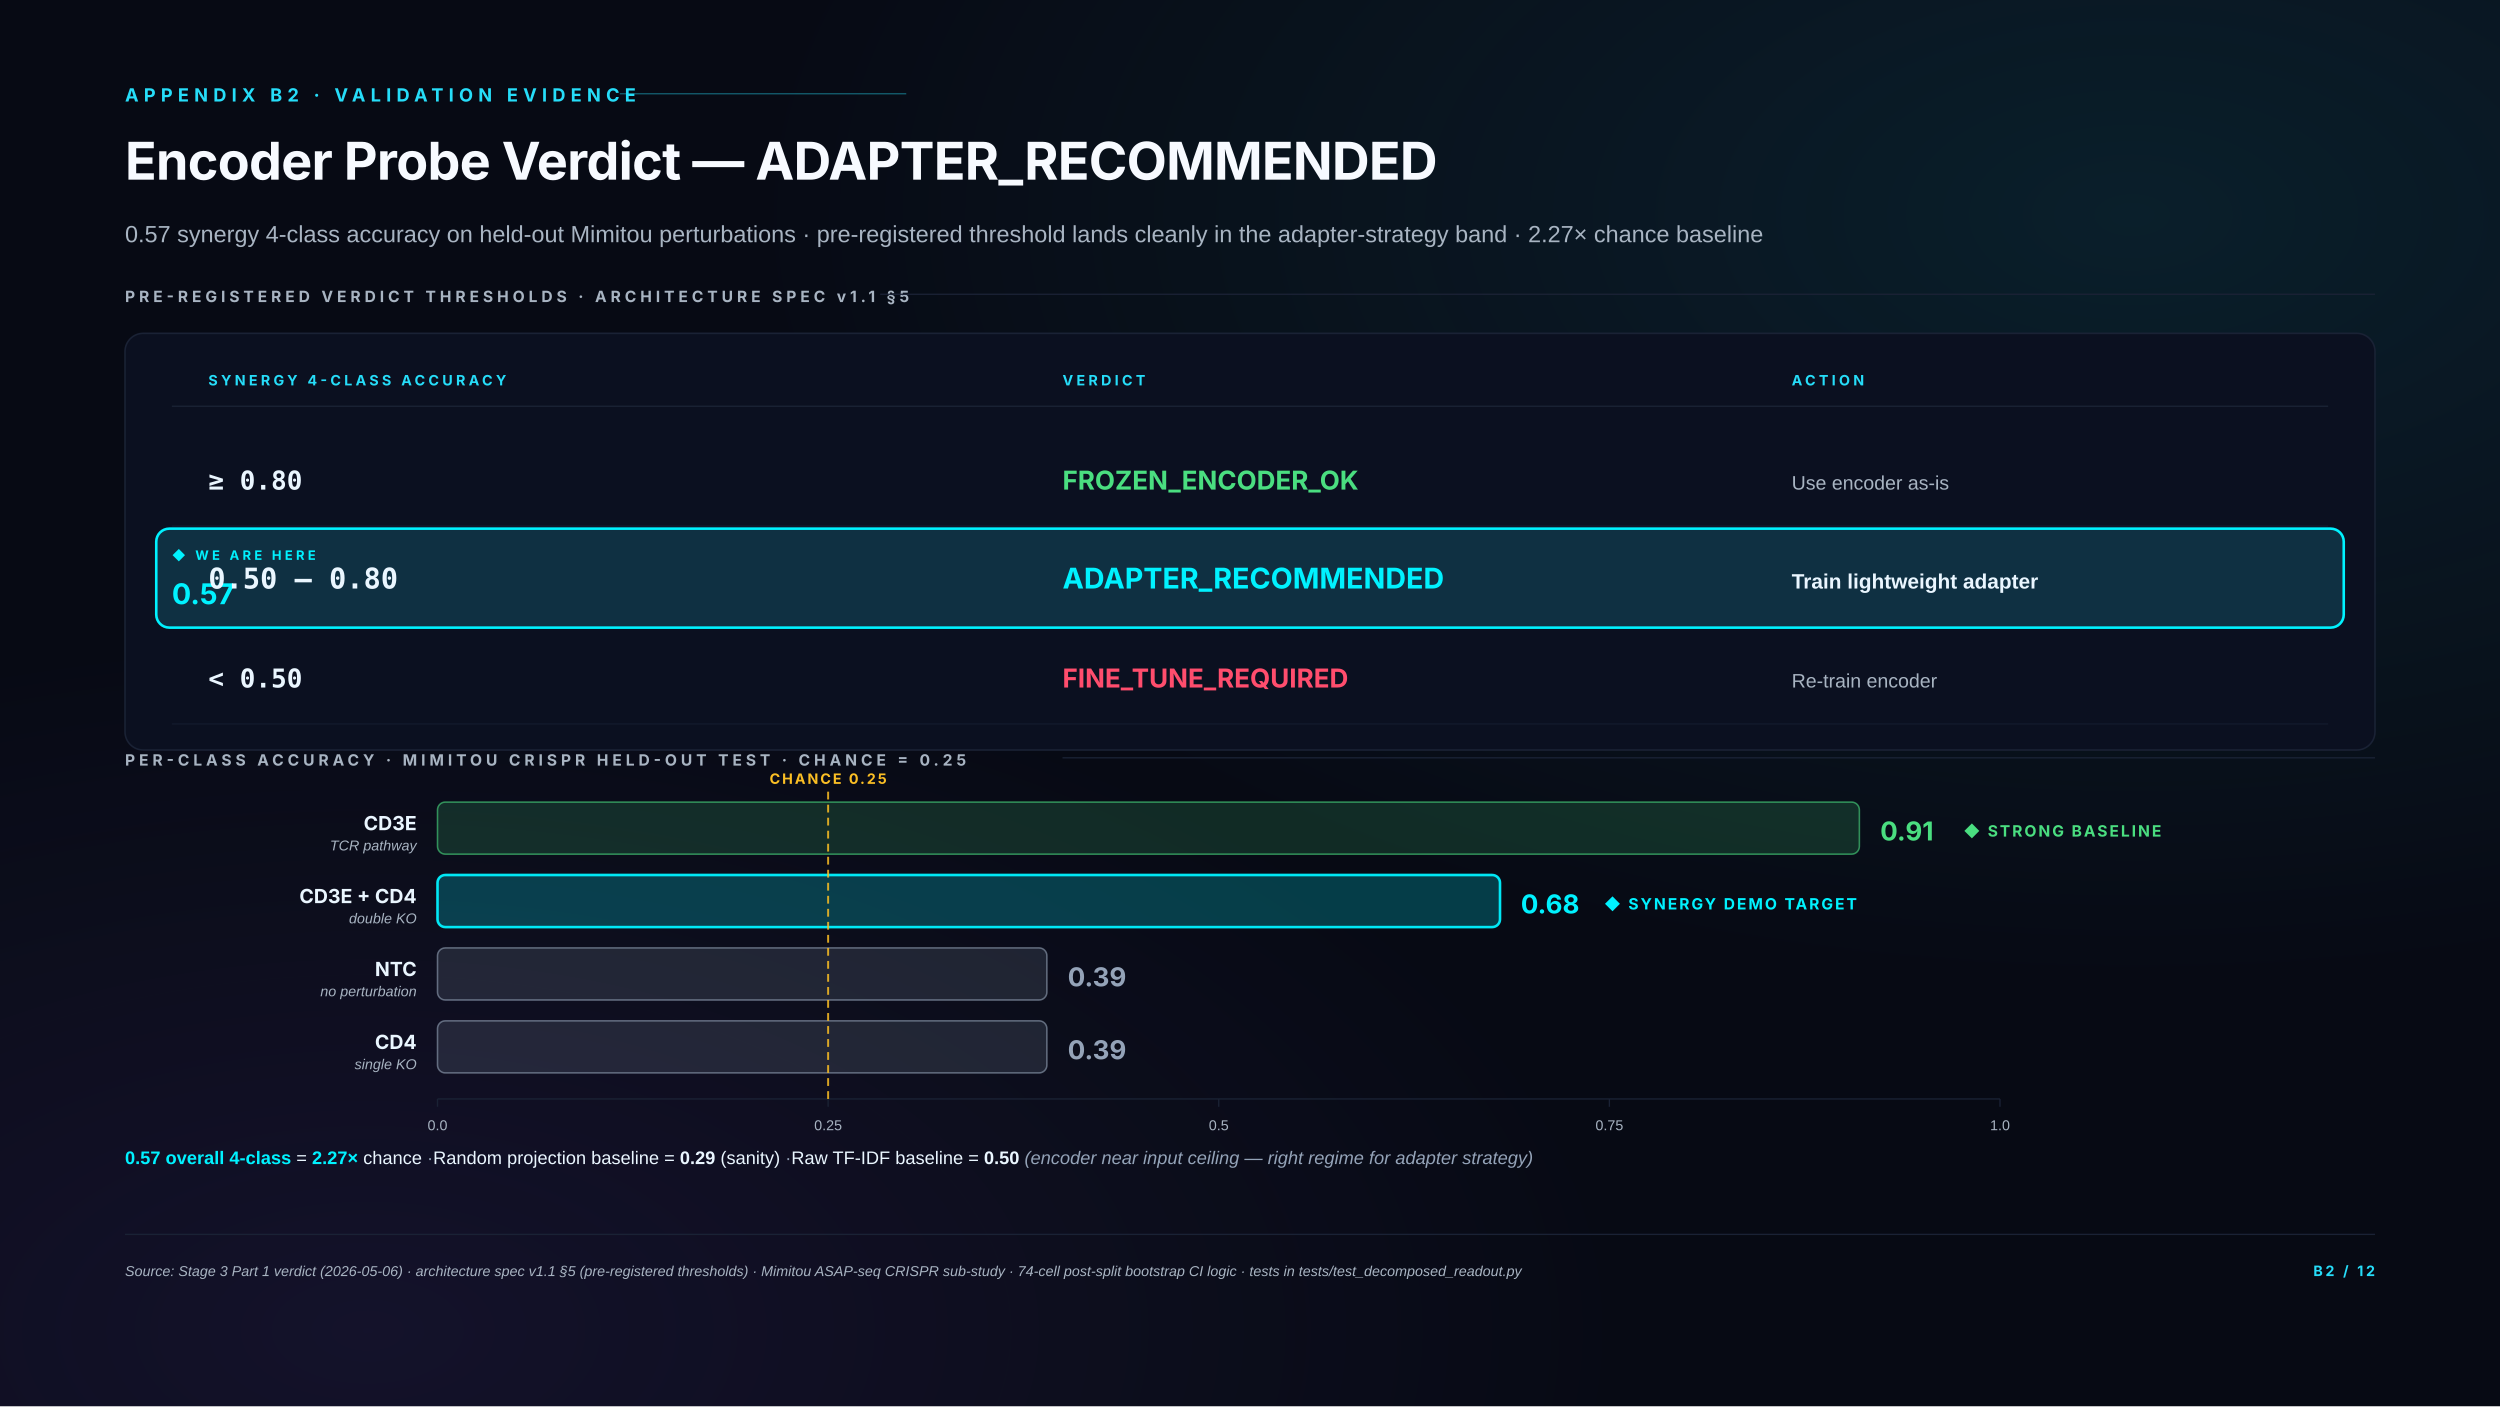
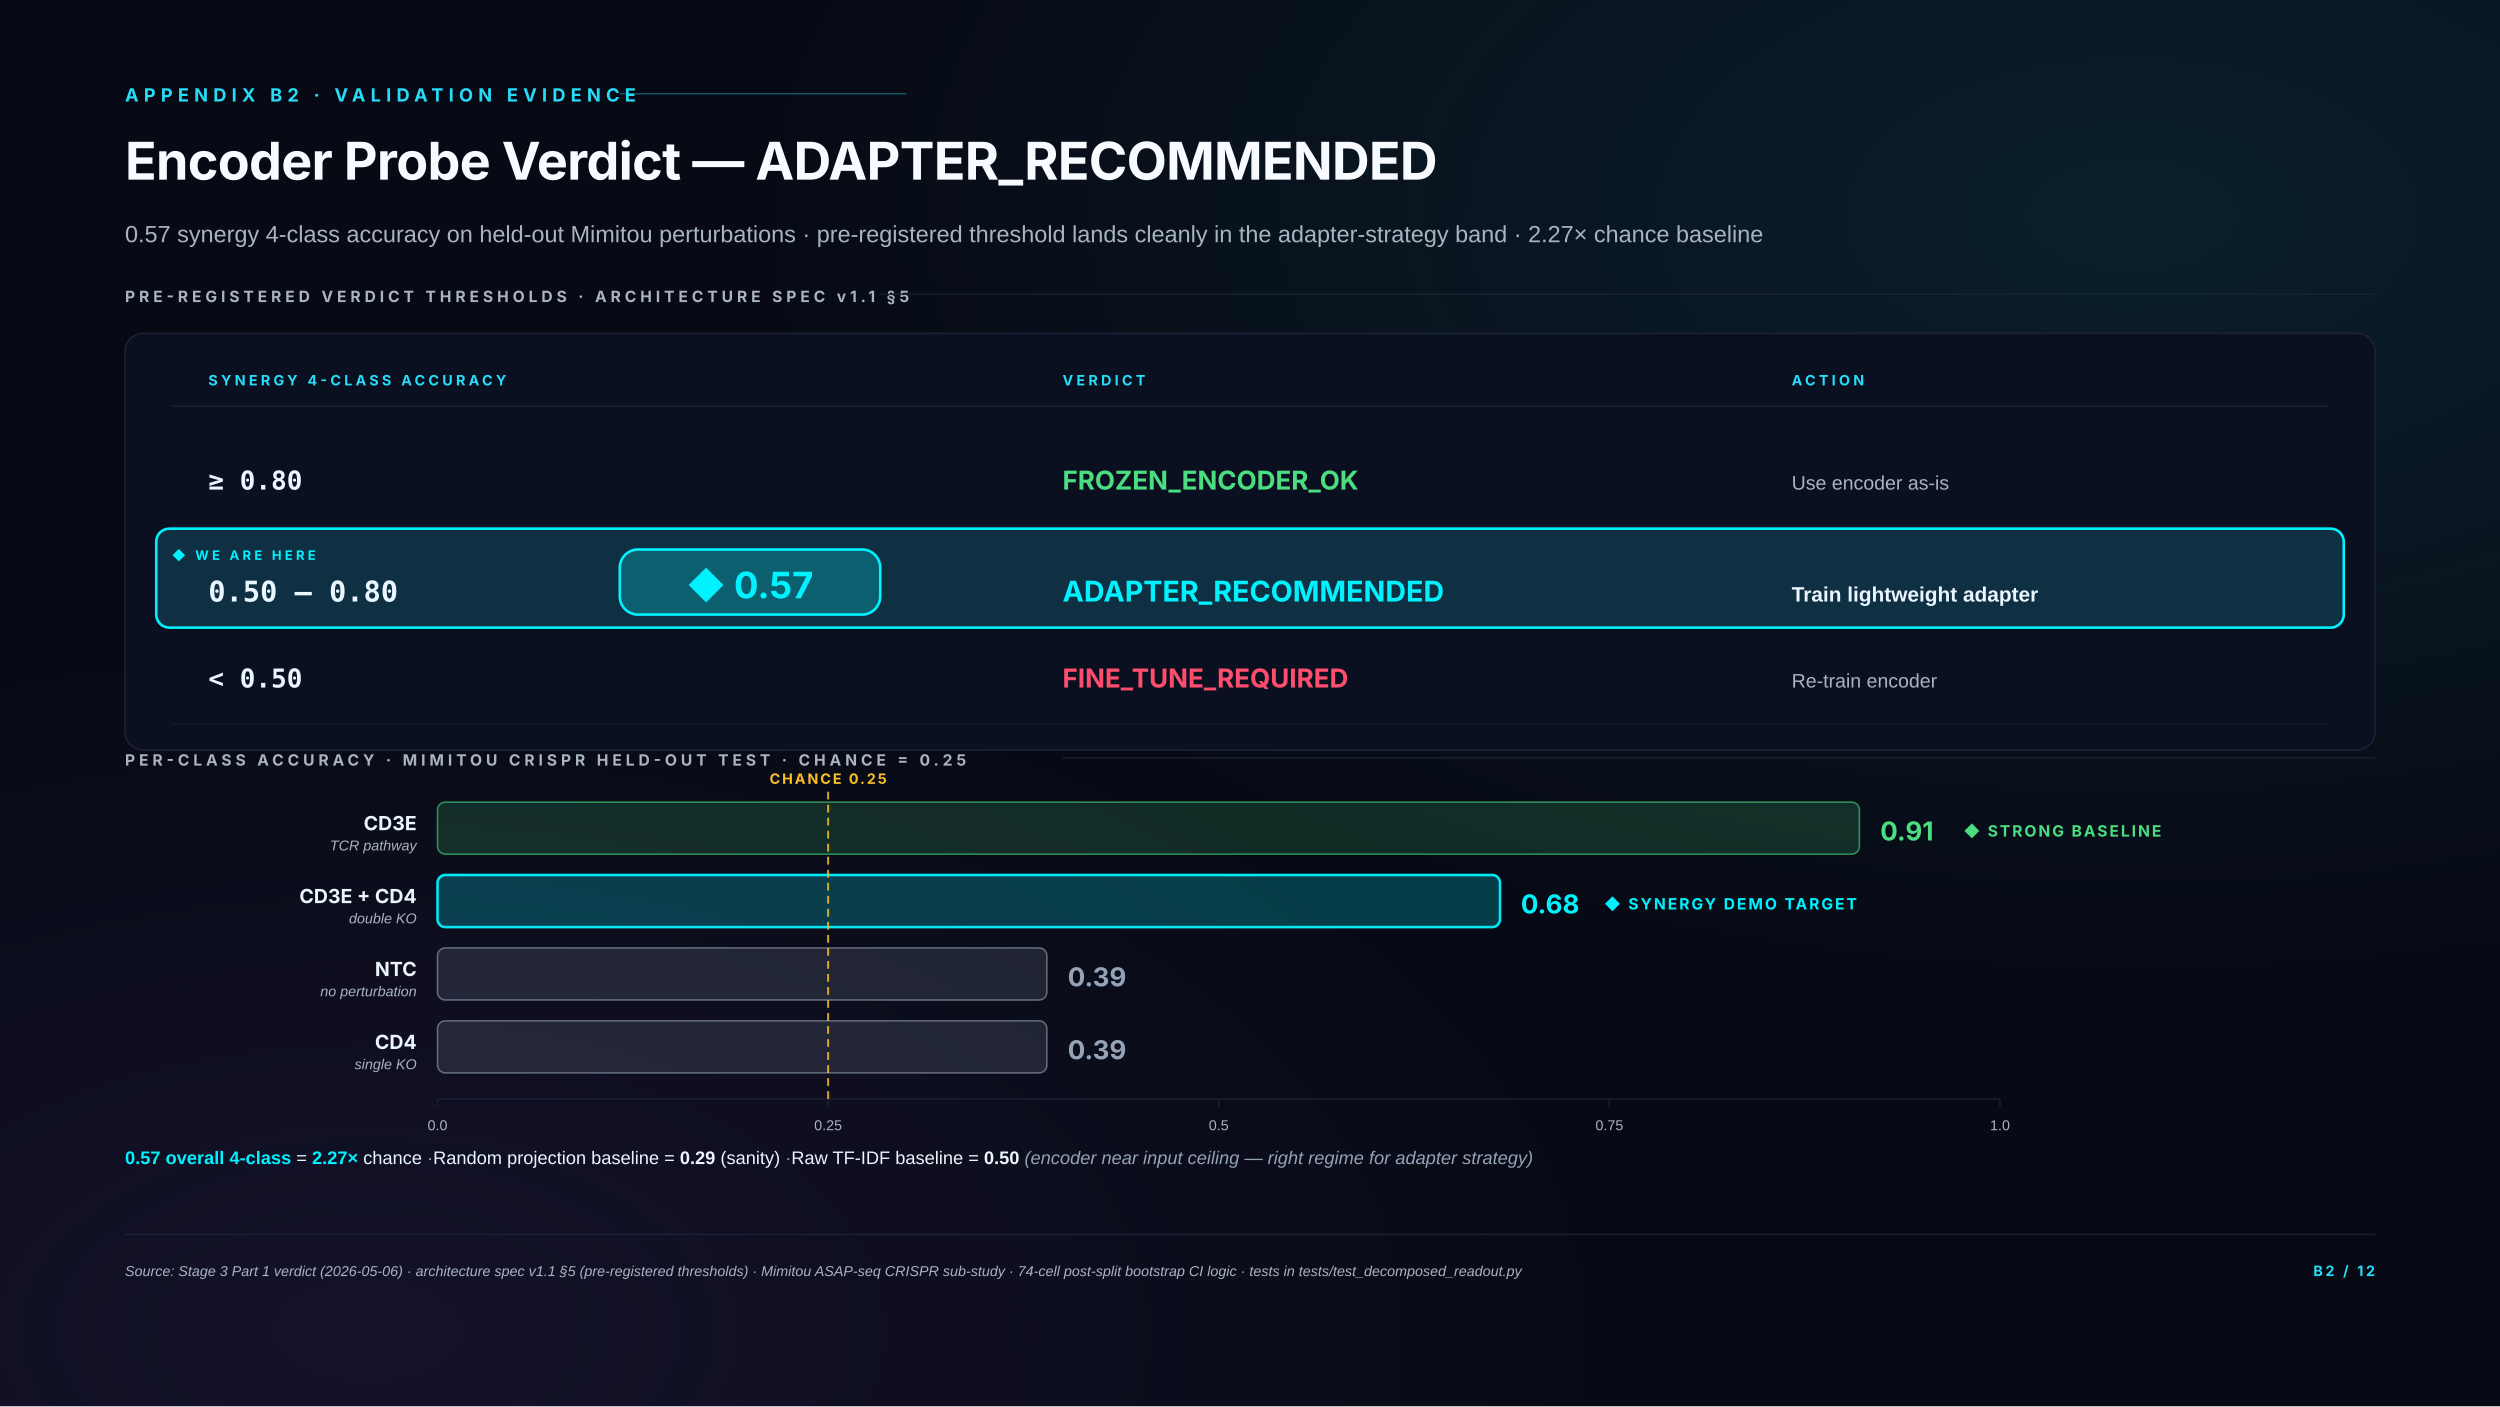
<svg xmlns="http://www.w3.org/2000/svg" viewBox="0 0 1920 1080" width="1920" height="1080" role="img" aria-label="AIVC encoder probe: 0.57 synergy accuracy, ADAPTER_RECOMMENDED">
  <rect width="1920" height="1080" fill="#070A14" />
  <defs>
    <radialGradient id="glow1" cx="0.85" cy="0.15" r="0.55">
      <stop offset="0%" stop-color="#26DDF9" stop-opacity="0.10" />
      <stop offset="100%" stop-color="#26DDF9" stop-opacity="0" />
    </radialGradient>
    <radialGradient id="glow2" cx="0.15" cy="0.95" r="0.5">
      <stop offset="0%" stop-color="#8B5CF6" stop-opacity="0.10" />
      <stop offset="100%" stop-color="#8B5CF6" stop-opacity="0" />
    </radialGradient>
  </defs>
  <rect width="1920" height="1080" fill="url(#glow1)" />
  <rect width="1920" height="1080" fill="url(#glow2)" />
  <text x="96" y="78" fill="#26DDF9" font-family="Inter, -apple-system, 'Helvetica Neue', Arial, sans-serif" font-size="14" font-weight="700" letter-spacing="4">APPENDIX B2 · VALIDATION EVIDENCE</text>
  <line x1="476" y1="72" x2="696" y2="72" stroke="#26DDF9" stroke-opacity="0.4" stroke-width="1" />
  <text x="96" y="138" fill="#F7FAFF" font-family="Inter, -apple-system, 'Helvetica Neue', Arial, sans-serif" font-size="40" font-weight="700" letter-spacing="-0.5">Encoder Probe Verdict — ADAPTER_RECOMMENDED</text>
  <text x="96" y="186" fill="#A8B4C2" font-family="Arial, Inter, 'Helvetica Neue', sans-serif" font-size="18" font-weight="400">0.57 synergy 4-class accuracy on held-out Mimitou perturbations · pre-registered threshold lands cleanly in the adapter-strategy band · 2.27× chance baseline</text>
  <text x="96" y="232" fill="#A8B4C2" font-family="Inter, -apple-system, 'Helvetica Neue', Arial, sans-serif" font-size="12" font-weight="700" letter-spacing="3">PRE-REGISTERED VERDICT THRESHOLDS · ARCHITECTURE SPEC v1.1 §5</text>
  <line x1="676" y1="226" x2="1824" y2="226" stroke="#1A2235" stroke-width="1" />
  <rect x="96" y="256" width="1728" height="320" rx="14" fill="#0B1020" stroke="#1A2235" stroke-width="1.2" />
  <text x="160" y="296" fill="#26DDF9" font-family="Inter, -apple-system, 'Helvetica Neue', Arial, sans-serif" font-size="11" font-weight="700" letter-spacing="2.5">SYNERGY 4-CLASS ACCURACY</text>
  <text x="816" y="296" fill="#26DDF9" font-family="Inter, -apple-system, 'Helvetica Neue', Arial, sans-serif" font-size="11" font-weight="700" letter-spacing="2.5">VERDICT</text>
  <text x="1376" y="296" fill="#26DDF9" font-family="Inter, -apple-system, 'Helvetica Neue', Arial, sans-serif" font-size="11" font-weight="700" letter-spacing="2.5">ACTION</text>
  <line x1="132" y1="312" x2="1788" y2="312" stroke="#1A2235" stroke-width="1" />
  <line x1="132" y1="404" x2="1788" y2="404" stroke="#1A2235" stroke-width="1" stroke-opacity="0.6" />
  <text x="160" y="376" fill="#EAF6FF" font-family="'SF Mono', Menlo, Consolas, monospace" font-size="20" font-weight="600">≥ 0.80</text>
  <text x="816" y="376" fill="#4ADE80" font-family="Inter, -apple-system, 'Helvetica Neue', Arial, sans-serif" font-size="20" font-weight="700">FROZEN_ENCODER_OK</text>
  <text x="1376" y="376" fill="#A8B4C2" font-family="Arial, Inter, 'Helvetica Neue', sans-serif" font-size="15" font-weight="400">Use encoder as-is</text>
  <rect x="120" y="406" width="1680" height="76" rx="10" fill="#26DDF9" fill-opacity="0.16" stroke="#00F2FF" stroke-width="2" />
  <text x="132" y="430" fill="#00F2FF" font-family="Inter, -apple-system, 'Helvetica Neue', Arial, sans-serif" font-size="10" font-weight="700" letter-spacing="2.5">◆ WE ARE HERE</text>
-   <text x="132" y="464" fill="#00F2FF" font-family="Inter, -apple-system, 'Helvetica Neue', Arial, sans-serif" font-size="22" font-weight="700">0.57</text>
-   <text x="160" y="452" fill="#EAF6FF" font-family="'SF Mono', Menlo, Consolas, monospace" font-size="22" font-weight="700">0.50 — 0.80</text>
-   <text x="816" y="452" fill="#00F2FF" font-family="Inter, -apple-system, 'Helvetica Neue', Arial, sans-serif" font-size="22" font-weight="700">ADAPTER_RECOMMENDED</text>
-   <text x="1376" y="452" fill="#EAF6FF" font-family="Arial, Inter, 'Helvetica Neue', sans-serif" font-size="16" font-weight="700">Train lightweight adapter</text>
+   <text x="160" y="462" fill="#EAF6FF" font-family="'SF Mono', Menlo, Consolas, monospace" font-size="22" font-weight="700">0.50 — 0.80</text>
+   <rect x="476" y="422" width="200" height="50" rx="14" fill="#00F2FF" fill-opacity="0.24" stroke="#00F2FF" stroke-width="2" />
+   <text x="576.0" y="449.0" fill="#00F2FF" font-family="Inter, -apple-system, 'Helvetica Neue', Arial, sans-serif" font-size="28" font-weight="700" text-anchor="middle" dominant-baseline="middle">◆ 0.57</text>
+   <text x="816" y="462" fill="#00F2FF" font-family="Inter, -apple-system, 'Helvetica Neue', Arial, sans-serif" font-size="22" font-weight="700">ADAPTER_RECOMMENDED</text>
+   <text x="1376" y="462" fill="#EAF6FF" font-family="Arial, Inter, 'Helvetica Neue', sans-serif" font-size="16" font-weight="700">Train lightweight adapter</text>
  <line x1="132" y1="556" x2="1788" y2="556" stroke="#1A2235" stroke-width="1" stroke-opacity="0.6" />
  <text x="160" y="528" fill="#EAF6FF" font-family="'SF Mono', Menlo, Consolas, monospace" font-size="20" font-weight="600">&lt; 0.50</text>
  <text x="816" y="528" fill="#FF4D6D" font-family="Inter, -apple-system, 'Helvetica Neue', Arial, sans-serif" font-size="20" font-weight="700">FINE_TUNE_REQUIRED</text>
  <text x="1376" y="528" fill="#A8B4C2" font-family="Arial, Inter, 'Helvetica Neue', sans-serif" font-size="15" font-weight="400">Re-train encoder</text>
  <text x="96" y="588" fill="#A8B4C2" font-family="Inter, -apple-system, 'Helvetica Neue', Arial, sans-serif" font-size="12" font-weight="700" letter-spacing="3">PER-CLASS ACCURACY · MIMITOU CRISPR HELD-OUT TEST · CHANCE = 0.25</text>
  <line x1="816" y1="582" x2="1824" y2="582" stroke="#1A2235" stroke-width="1" />
  <text x="320" y="632" fill="#EAF6FF" font-family="Inter, -apple-system, 'Helvetica Neue', Arial, sans-serif" font-size="15" font-weight="700" text-anchor="end" dominant-baseline="middle">CD3E</text>
  <text x="320" y="650" fill="#A8B4C2" font-family="Arial, Inter, 'Helvetica Neue', sans-serif" font-size="11" font-weight="400" font-style="italic" text-anchor="end" dominant-baseline="middle">TCR pathway</text>
  <rect x="336" y="616" width="1092" height="40" rx="6" fill="#4ADE80" fill-opacity="0.16" stroke="#4ADE80" stroke-width="1.2" stroke-opacity="0.6" />
  <text x="1444" y="638" fill="#4ADE80" font-family="Inter, -apple-system, 'Helvetica Neue', Arial, sans-serif" font-size="20" font-weight="700" dominant-baseline="middle">0.91</text>
  <text x="1508" y="638" fill="#4ADE80" font-family="Inter, -apple-system, 'Helvetica Neue', Arial, sans-serif" font-size="12" font-weight="700" letter-spacing="1.5" dominant-baseline="middle">◆ STRONG BASELINE</text>
  <text x="320" y="688" fill="#EAF6FF" font-family="Inter, -apple-system, 'Helvetica Neue', Arial, sans-serif" font-size="15" font-weight="700" text-anchor="end" dominant-baseline="middle">CD3E + CD4</text>
  <text x="320" y="706" fill="#A8B4C2" font-family="Arial, Inter, 'Helvetica Neue', sans-serif" font-size="11" font-weight="400" font-style="italic" text-anchor="end" dominant-baseline="middle">double KO</text>
  <rect x="336" y="672" width="816" height="40" rx="6" fill="#00F2FF" fill-opacity="0.22" stroke="#00F2FF" stroke-width="2" stroke-opacity="0.95" />
  <text x="1168" y="694" fill="#00F2FF" font-family="Inter, -apple-system, 'Helvetica Neue', Arial, sans-serif" font-size="20" font-weight="700" dominant-baseline="middle">0.68</text>
  <text x="1232" y="694" fill="#00F2FF" font-family="Inter, -apple-system, 'Helvetica Neue', Arial, sans-serif" font-size="12" font-weight="700" letter-spacing="1.5" dominant-baseline="middle">◆ SYNERGY DEMO TARGET</text>
  <text x="320" y="744" fill="#EAF6FF" font-family="Inter, -apple-system, 'Helvetica Neue', Arial, sans-serif" font-size="15" font-weight="700" text-anchor="end" dominant-baseline="middle">NTC</text>
  <text x="320" y="762" fill="#A8B4C2" font-family="Arial, Inter, 'Helvetica Neue', sans-serif" font-size="11" font-weight="400" font-style="italic" text-anchor="end" dominant-baseline="middle">no perturbation</text>
  <rect x="336" y="728" width="468" height="40" rx="6" fill="#94A3B8" fill-opacity="0.16" stroke="#94A3B8" stroke-width="1.2" stroke-opacity="0.6" />
  <text x="820" y="750" fill="#94A3B8" font-family="Inter, -apple-system, 'Helvetica Neue', Arial, sans-serif" font-size="20" font-weight="700" dominant-baseline="middle">0.39</text>
  <text x="320" y="800" fill="#EAF6FF" font-family="Inter, -apple-system, 'Helvetica Neue', Arial, sans-serif" font-size="15" font-weight="700" text-anchor="end" dominant-baseline="middle">CD4</text>
  <text x="320" y="818" fill="#A8B4C2" font-family="Arial, Inter, 'Helvetica Neue', sans-serif" font-size="11" font-weight="400" font-style="italic" text-anchor="end" dominant-baseline="middle">single KO</text>
  <rect x="336" y="784" width="468" height="40" rx="6" fill="#94A3B8" fill-opacity="0.16" stroke="#94A3B8" stroke-width="1.2" stroke-opacity="0.6" />
  <text x="820" y="806" fill="#94A3B8" font-family="Inter, -apple-system, 'Helvetica Neue', Arial, sans-serif" font-size="20" font-weight="700" dominant-baseline="middle">0.39</text>
  <line x1="336" y1="844" x2="1536" y2="844" stroke="#1A2235" stroke-width="1" />
  <line x1="336" y1="844" x2="336" y2="850" stroke="#1A2235" stroke-width="1" />
  <text x="336" y="868" fill="#A8B4C2" font-family="Arial, Inter, 'Helvetica Neue', sans-serif" font-size="11" font-weight="400" text-anchor="middle">0.0</text>
  <line x1="636" y1="844" x2="636" y2="850" stroke="#1A2235" stroke-width="1" />
  <text x="636" y="868" fill="#A8B4C2" font-family="Arial, Inter, 'Helvetica Neue', sans-serif" font-size="11" font-weight="400" text-anchor="middle">0.25</text>
  <line x1="936" y1="844" x2="936" y2="850" stroke="#1A2235" stroke-width="1" />
  <text x="936" y="868" fill="#A8B4C2" font-family="Arial, Inter, 'Helvetica Neue', sans-serif" font-size="11" font-weight="400" text-anchor="middle">0.5</text>
  <line x1="1236" y1="844" x2="1236" y2="850" stroke="#1A2235" stroke-width="1" />
  <text x="1236" y="868" fill="#A8B4C2" font-family="Arial, Inter, 'Helvetica Neue', sans-serif" font-size="11" font-weight="400" text-anchor="middle">0.75</text>
  <line x1="1536" y1="844" x2="1536" y2="850" stroke="#1A2235" stroke-width="1" />
  <text x="1536" y="868" fill="#A8B4C2" font-family="Arial, Inter, 'Helvetica Neue', sans-serif" font-size="11" font-weight="400" text-anchor="middle">1.0</text>
  <line x1="636" y1="608" x2="636" y2="844" stroke="#FBBF24" stroke-width="1.5" stroke-dasharray="6 4" stroke-opacity="0.85" />
  <text x="636" y="602" fill="#FBBF24" font-family="Inter, -apple-system, 'Helvetica Neue', Arial, sans-serif" font-size="11" font-weight="700" letter-spacing="1.5" text-anchor="middle">CHANCE 0.25</text>
  <text x="96" y="894" fill="#EAF6FF" font-family="Arial, Inter, 'Helvetica Neue', sans-serif" font-size="14" font-weight="400">
    <tspan fill="#00F2FF" font-weight="700">0.57 overall 4-class</tspan> = <tspan fill="#00F2FF" font-weight="700">2.27×</tspan> chance <tspan fill="#94A3B8">  ·  </tspan>Random projection baseline = <tspan fill="#EAF6FF" font-weight="700">0.29</tspan> (sanity) <tspan fill="#94A3B8">  ·  </tspan>Raw TF-IDF baseline = <tspan fill="#EAF6FF" font-weight="700">0.50</tspan>
    <tspan fill="#94A3B8" font-style="italic">(encoder near input ceiling — right regime for adapter strategy)</tspan>
  </text>
  <line x1="96" y1="948" x2="1824" y2="948" stroke="#1A2235" stroke-width="1" />
  <text x="96" y="980" fill="#A8B4C2" font-family="Arial, Inter, 'Helvetica Neue', sans-serif" font-size="11" font-weight="400" font-style="italic">Source: Stage 3 Part 1 verdict (2026-05-06) · architecture spec v1.1 §5 (pre-registered thresholds) · Mimitou ASAP-seq CRISPR sub-study · 74-cell post-split bootstrap CI logic · tests in tests/test_decomposed_readout.py</text>
  <text x="1824" y="980" fill="#26DDF9" font-family="Inter, -apple-system, 'Helvetica Neue', Arial, sans-serif" font-size="11" font-weight="700" letter-spacing="2" text-anchor="end">B2 / 12</text>
</svg>
